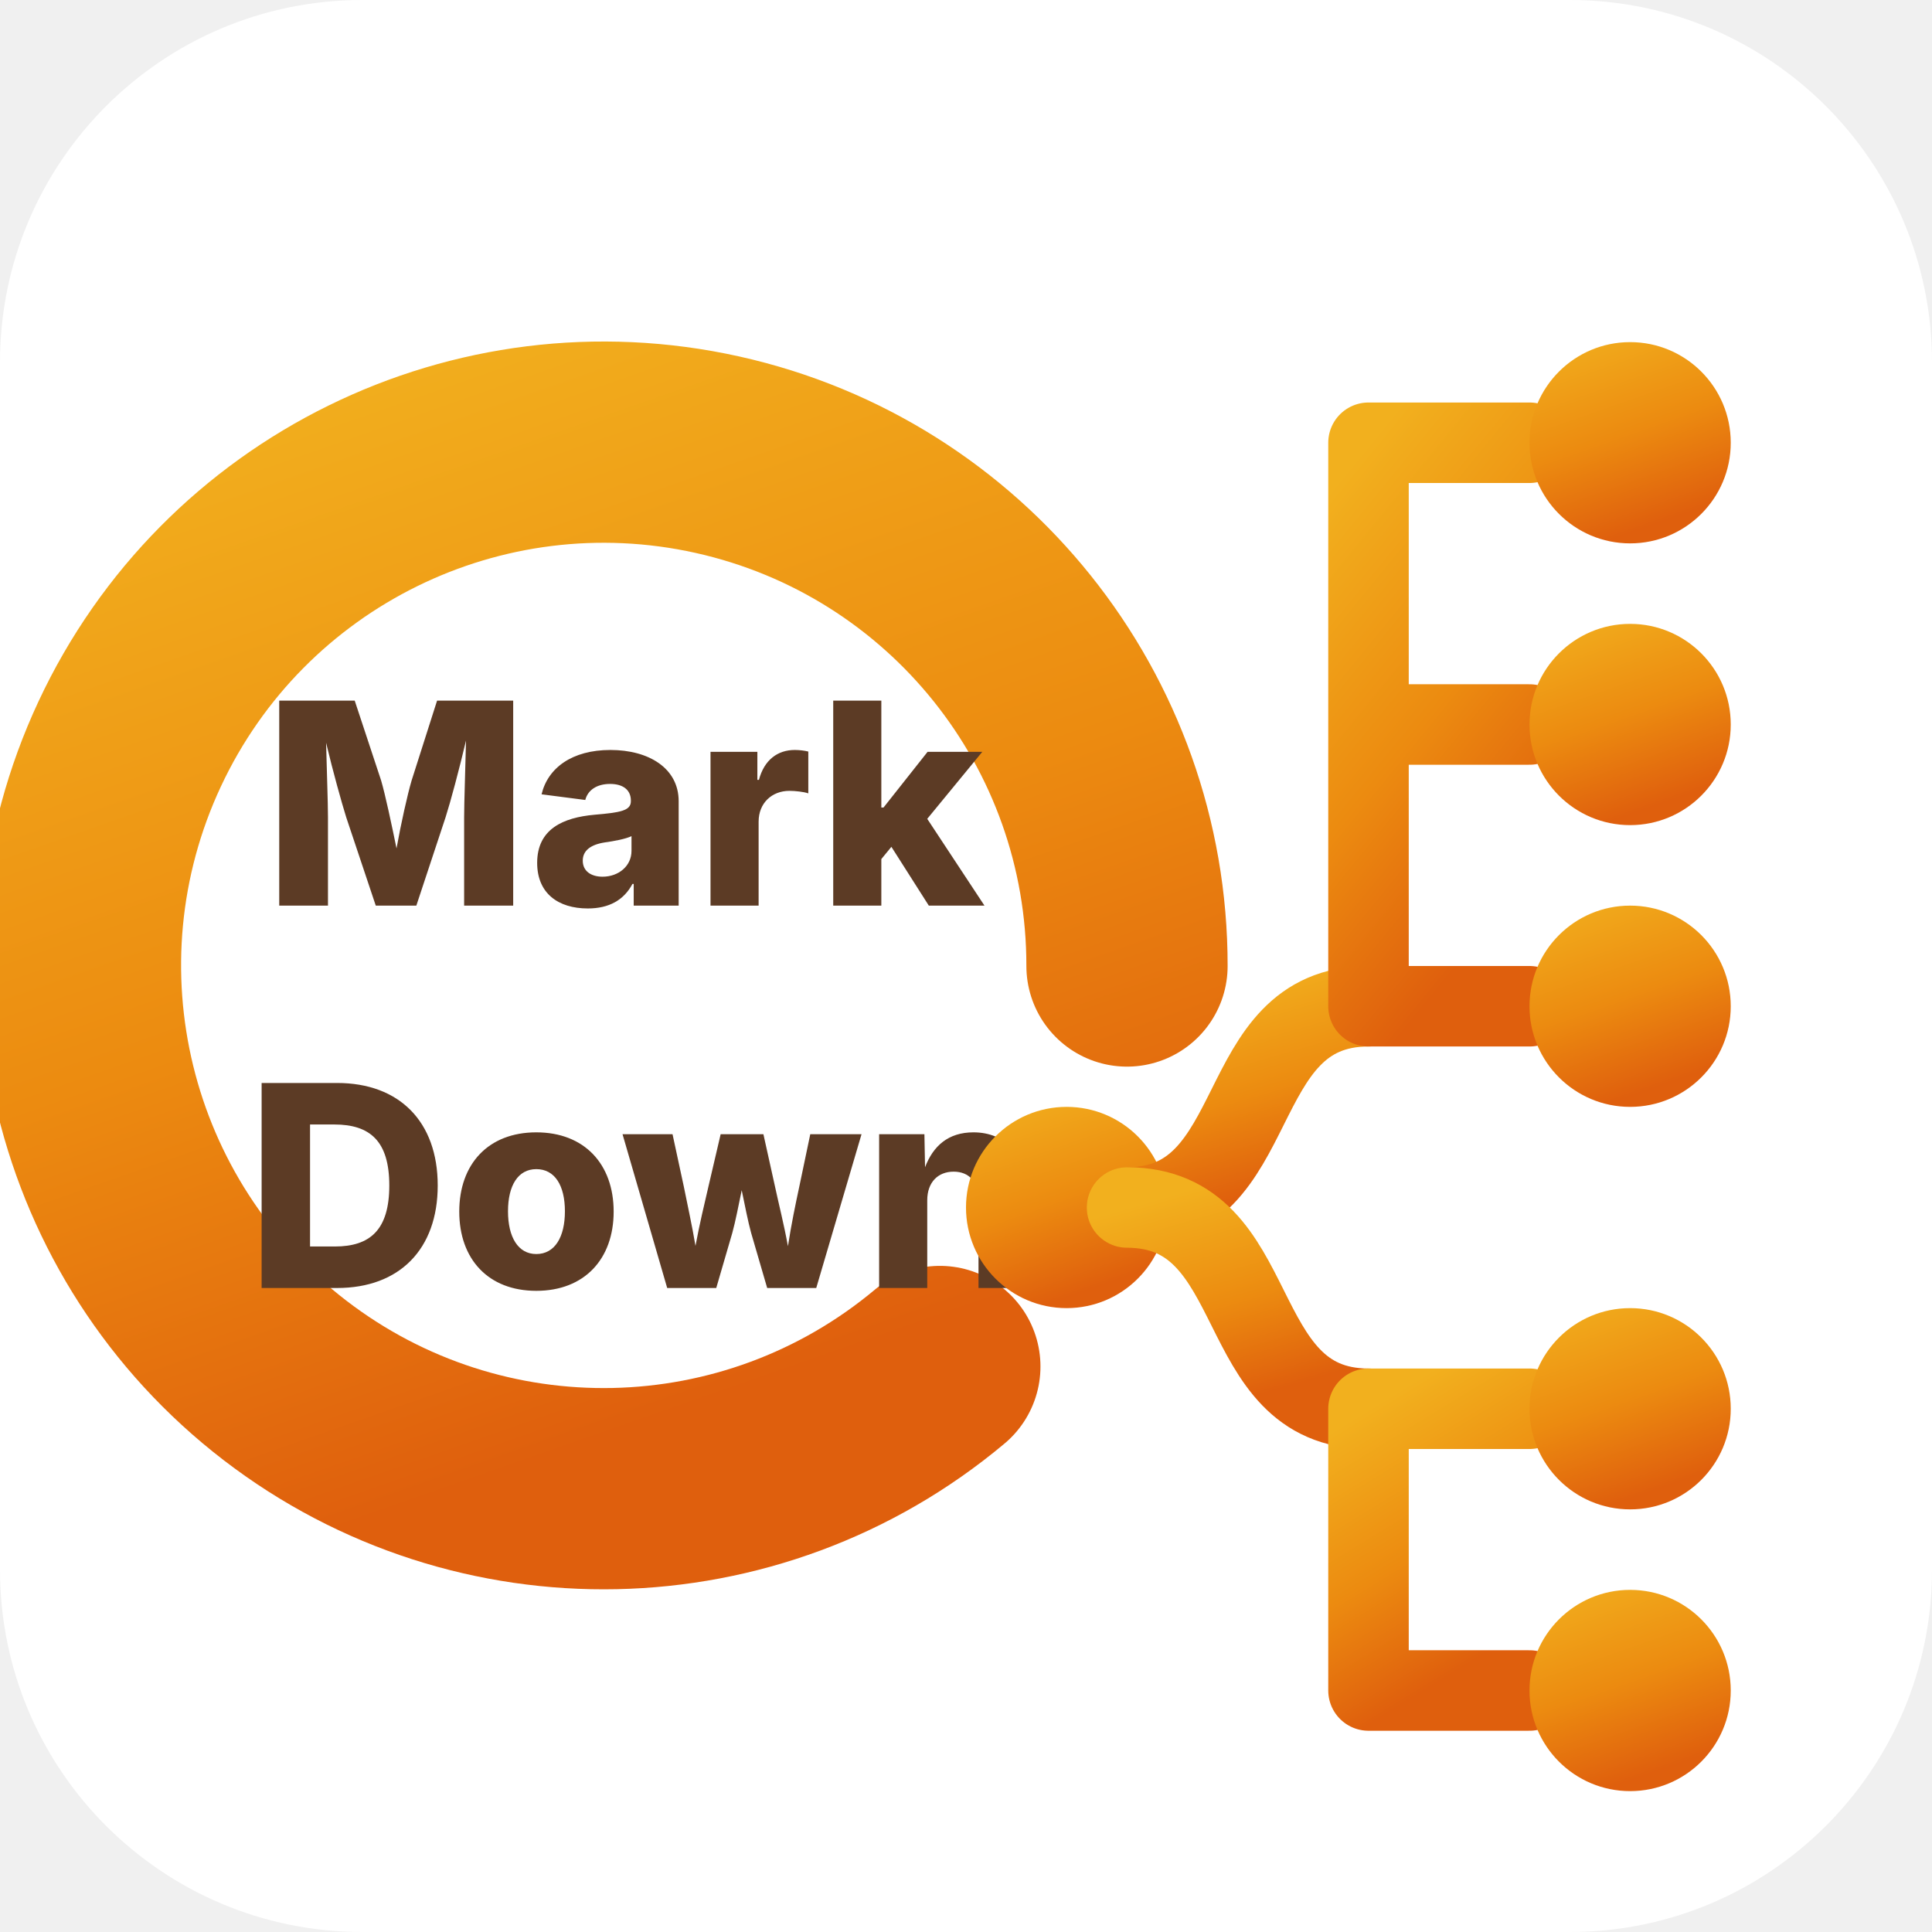
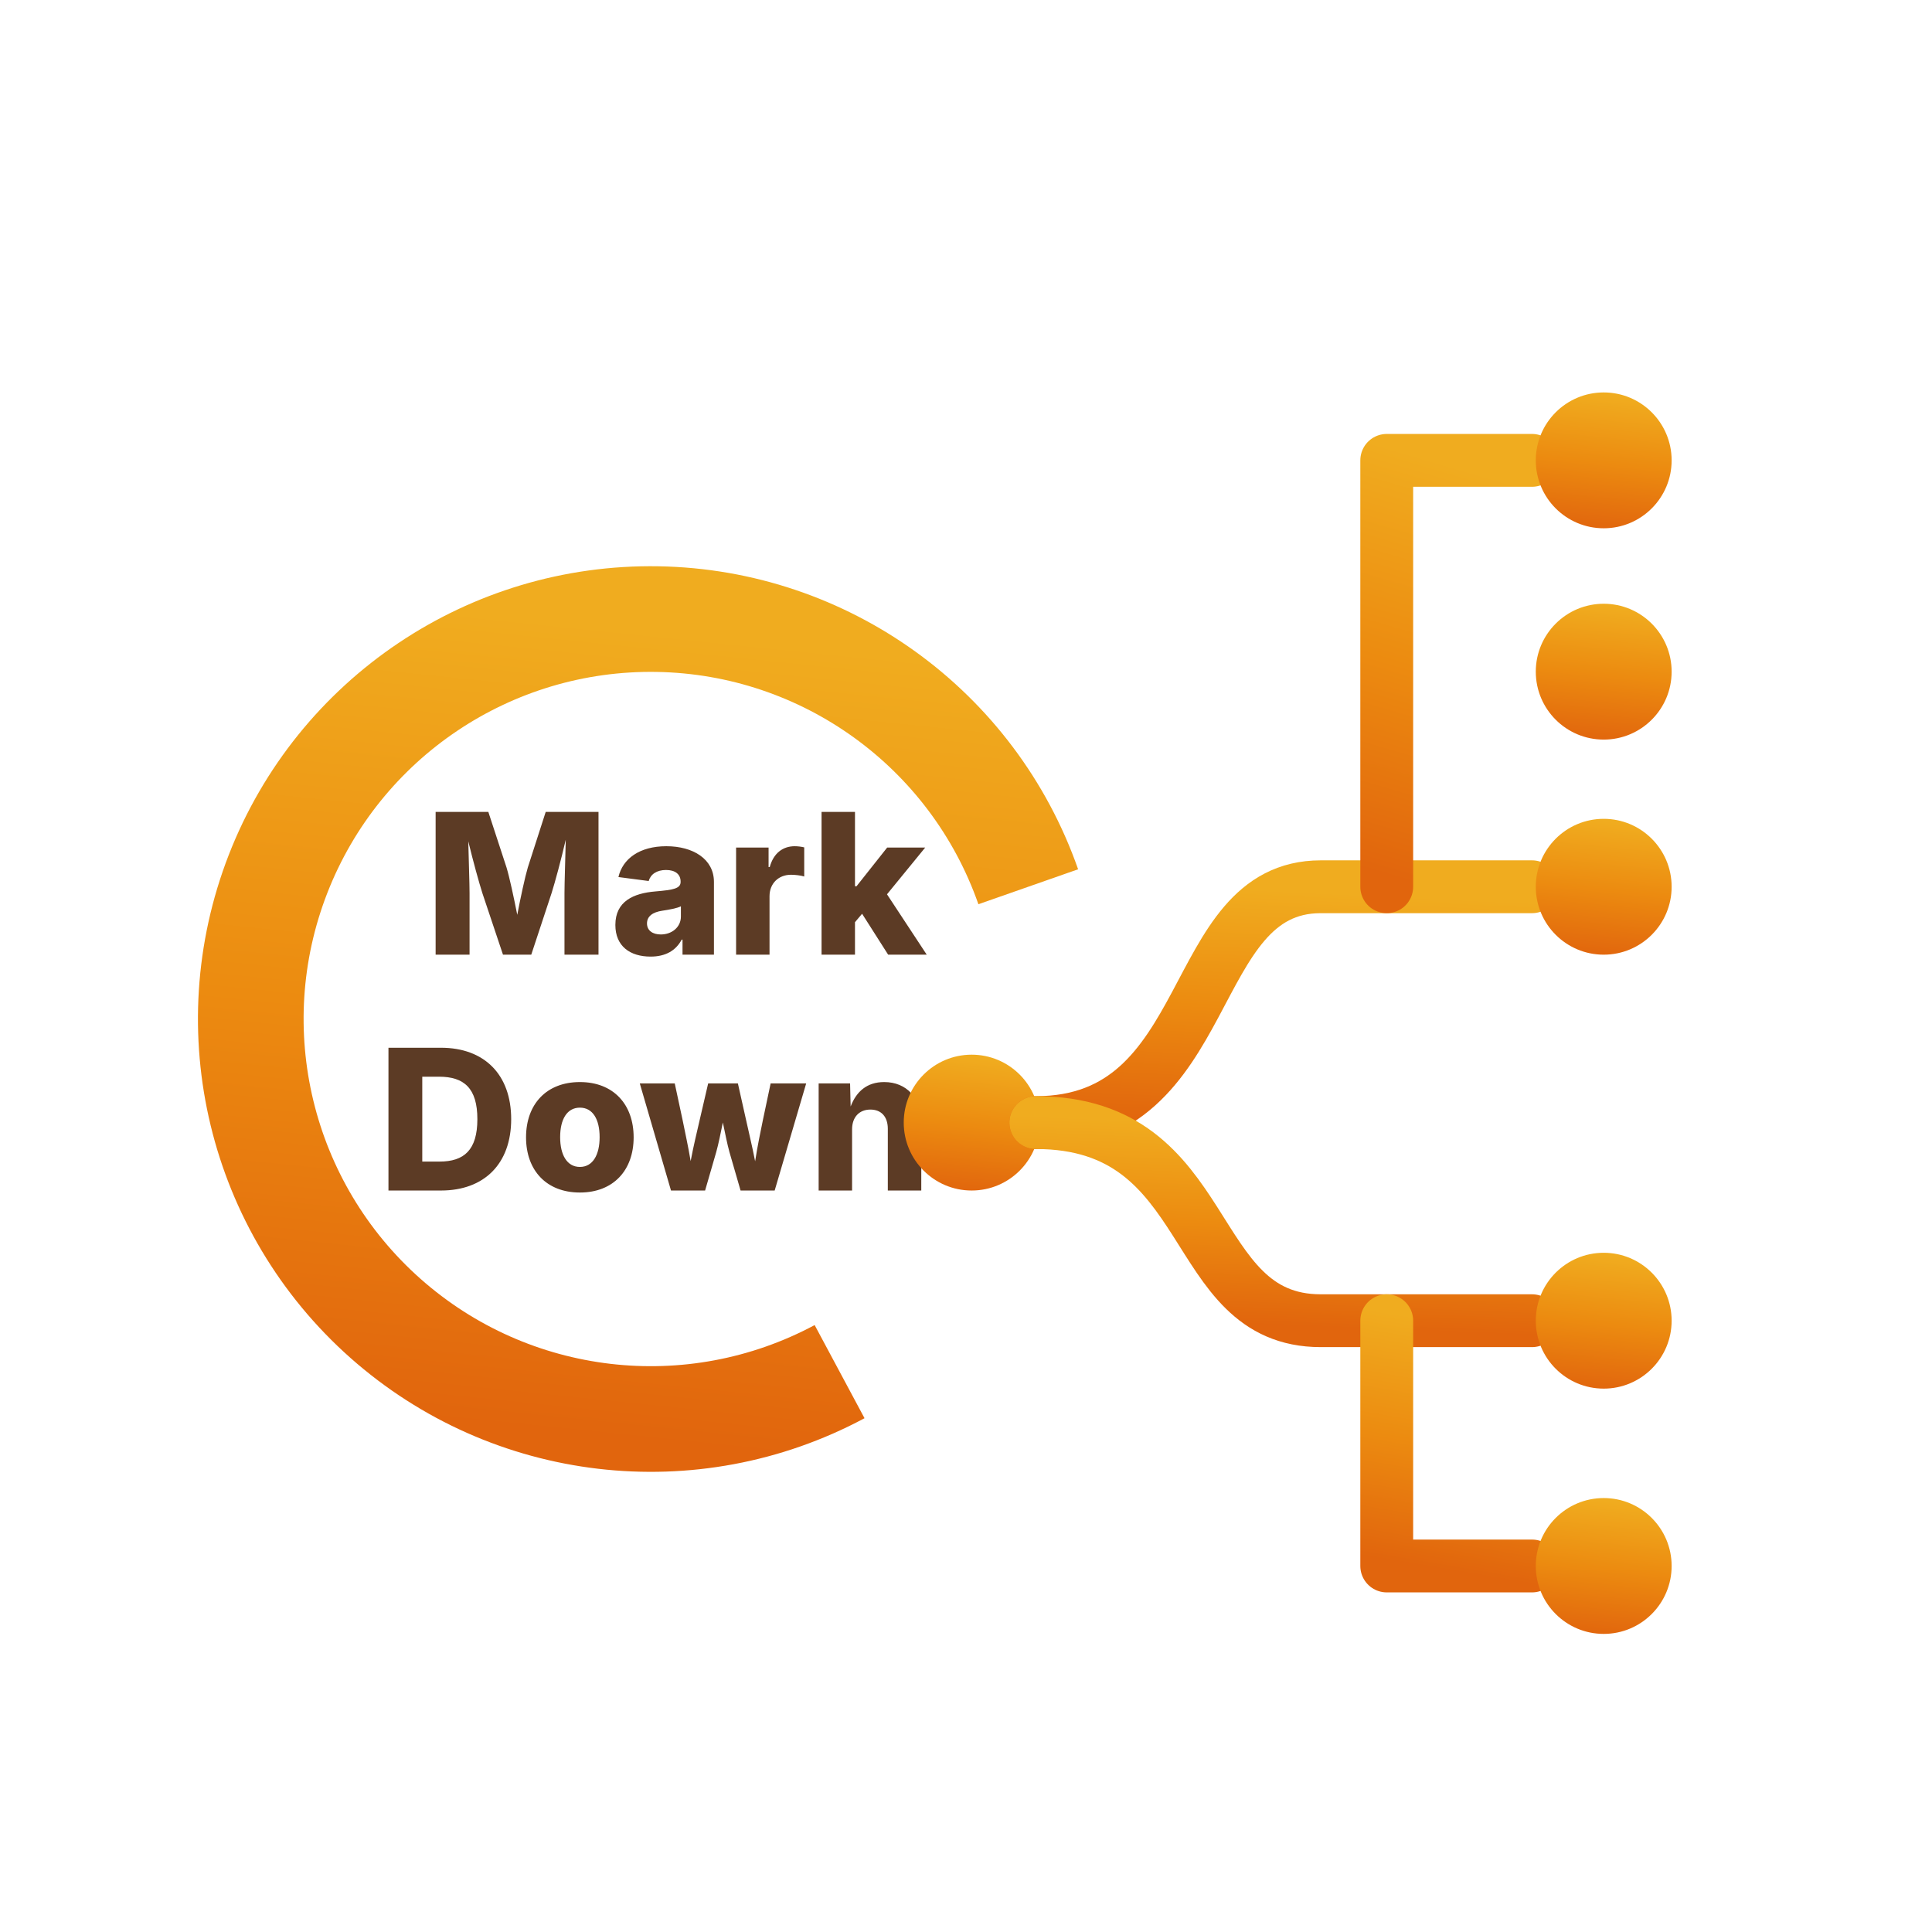
- <svg xmlns="http://www.w3.org/2000/svg" viewBox="0 0 96 96" fill="none">
+ <svg xmlns="http://www.w3.org/2000/svg" viewBox="0 0 1024 1024" fill="none">
  <defs>
-     <linearGradient id="emmg" x1="0" y1="0" x2="0.35" y2="1">
-       <stop offset="0" stop-color="#F2B01E" />
-       <stop offset="0.55" stop-color="#EC8B10" />
-       <stop offset="1" stop-color="#DF5F0D" />
+     <linearGradient id="emmg" x1="0.35" y1="0" x2="0.25" y2="1">
+       <stop offset="0" stop-color="#F0AC1F" />
+       <stop offset="0.5" stop-color="#EC8B10" />
+       <stop offset="1" stop-color="#E1650D" />
    </linearGradient>
  </defs>
-   <rect width="96" height="96" rx="18" fill="#FFFFFF" />
-   <path d="M 56 48 A 26 26 0 1 0 46.7 67.9" stroke="url(#emmg)" stroke-width="10" fill="none" stroke-linecap="round" />
-   <line x1="46" y1="48" x2="56" y2="48" stroke="url(#emmg)" stroke-width="10" stroke-linecap="round" />
-   <text x="31" y="45" text-anchor="middle" font-family="Pretendard,-apple-system,sans-serif" font-weight="800" font-size="14" fill="#5C3B25">Mark</text>
-   <text x="32" y="64" text-anchor="middle" font-family="Pretendard,-apple-system,sans-serif" font-weight="800" font-size="14" fill="#5C3B25">Down</text>
-   <circle cx="53" cy="60" r="5" fill="url(#emmg)" />
-   <path d="M 56 60 C 63 60 61 50 68 50" stroke="url(#emmg)" stroke-width="4" fill="none" stroke-linecap="round" />
-   <path d="M 56 60 C 63 60 61 70 68 70" stroke="url(#emmg)" stroke-width="4" fill="none" stroke-linecap="round" />
-   <path d="M 68 50 L 68 22 M 68 22 L 76 22 M 68 36 L 76 36 M 68 50 L 76 50" stroke="url(#emmg)" stroke-width="4" fill="none" stroke-linecap="round" />
-   <path d="M 68 70 L 68 84 M 68 70 L 76 70 M 68 84 L 76 84" stroke="url(#emmg)" stroke-width="4" fill="none" stroke-linecap="round" />
-   <circle cx="81" cy="22" r="5" fill="url(#emmg)" />
-   <circle cx="81" cy="36" r="5" fill="url(#emmg)" />
-   <circle cx="81" cy="50" r="5" fill="url(#emmg)" />
-   <circle cx="81" cy="70" r="5" fill="url(#emmg)" />
-   <circle cx="81" cy="84" r="5" fill="url(#emmg)" />
+   <rect width="1024" height="1024" fill="#FFFFFF" />
+   <path d="M 545 470 A 212 212 0 1 0 445 727" stroke="url(#emmg)" stroke-width="56" stroke-linecap="butt" />
+   <path d="M 468 470 L 585 470" stroke="url(#emmg)" stroke-width="56" stroke-linecap="butt" />
+   <text x="225" y="506" font-family="Pretendard,-apple-system,sans-serif" font-weight="800" font-size="104" fill="#5C3B25">Mark</text>
+   <text x="200" y="631" font-family="Pretendard,-apple-system,sans-serif" font-weight="800" font-size="104" fill="#5C3B25">Down</text>
+   <circle cx="515" cy="595" r="36" fill="url(#emmg)" />
+   <path d="M 549 595 C 645 595 628 470 700 470 L 812 470" stroke="url(#emmg)" stroke-width="28" stroke-linecap="round" />
+   <path d="M 549 595 C 645 595 628 700 700 700 L 812 700" stroke="url(#emmg)" stroke-width="28" stroke-linecap="round" />
+   <path d="M 735 470 L 735 244 L 812 244" stroke="url(#emmg)" stroke-width="28" stroke-linecap="round" stroke-linejoin="round" />
+   <path d="M 735 356 L 812 356" stroke="url(#emmg)" stroke-width="28" stroke-linecap="round" />
+   <path d="M 735 700 L 735 830 L 812 830" stroke="url(#emmg)" stroke-width="28" stroke-linecap="round" stroke-linejoin="round" />
+   <circle cx="850" cy="244" r="36" fill="url(#emmg)" />
+   <circle cx="850" cy="356" r="36" fill="url(#emmg)" />
+   <circle cx="850" cy="470" r="36" fill="url(#emmg)" />
+   <circle cx="850" cy="700" r="36" fill="url(#emmg)" />
+   <circle cx="850" cy="830" r="36" fill="url(#emmg)" />
</svg>
